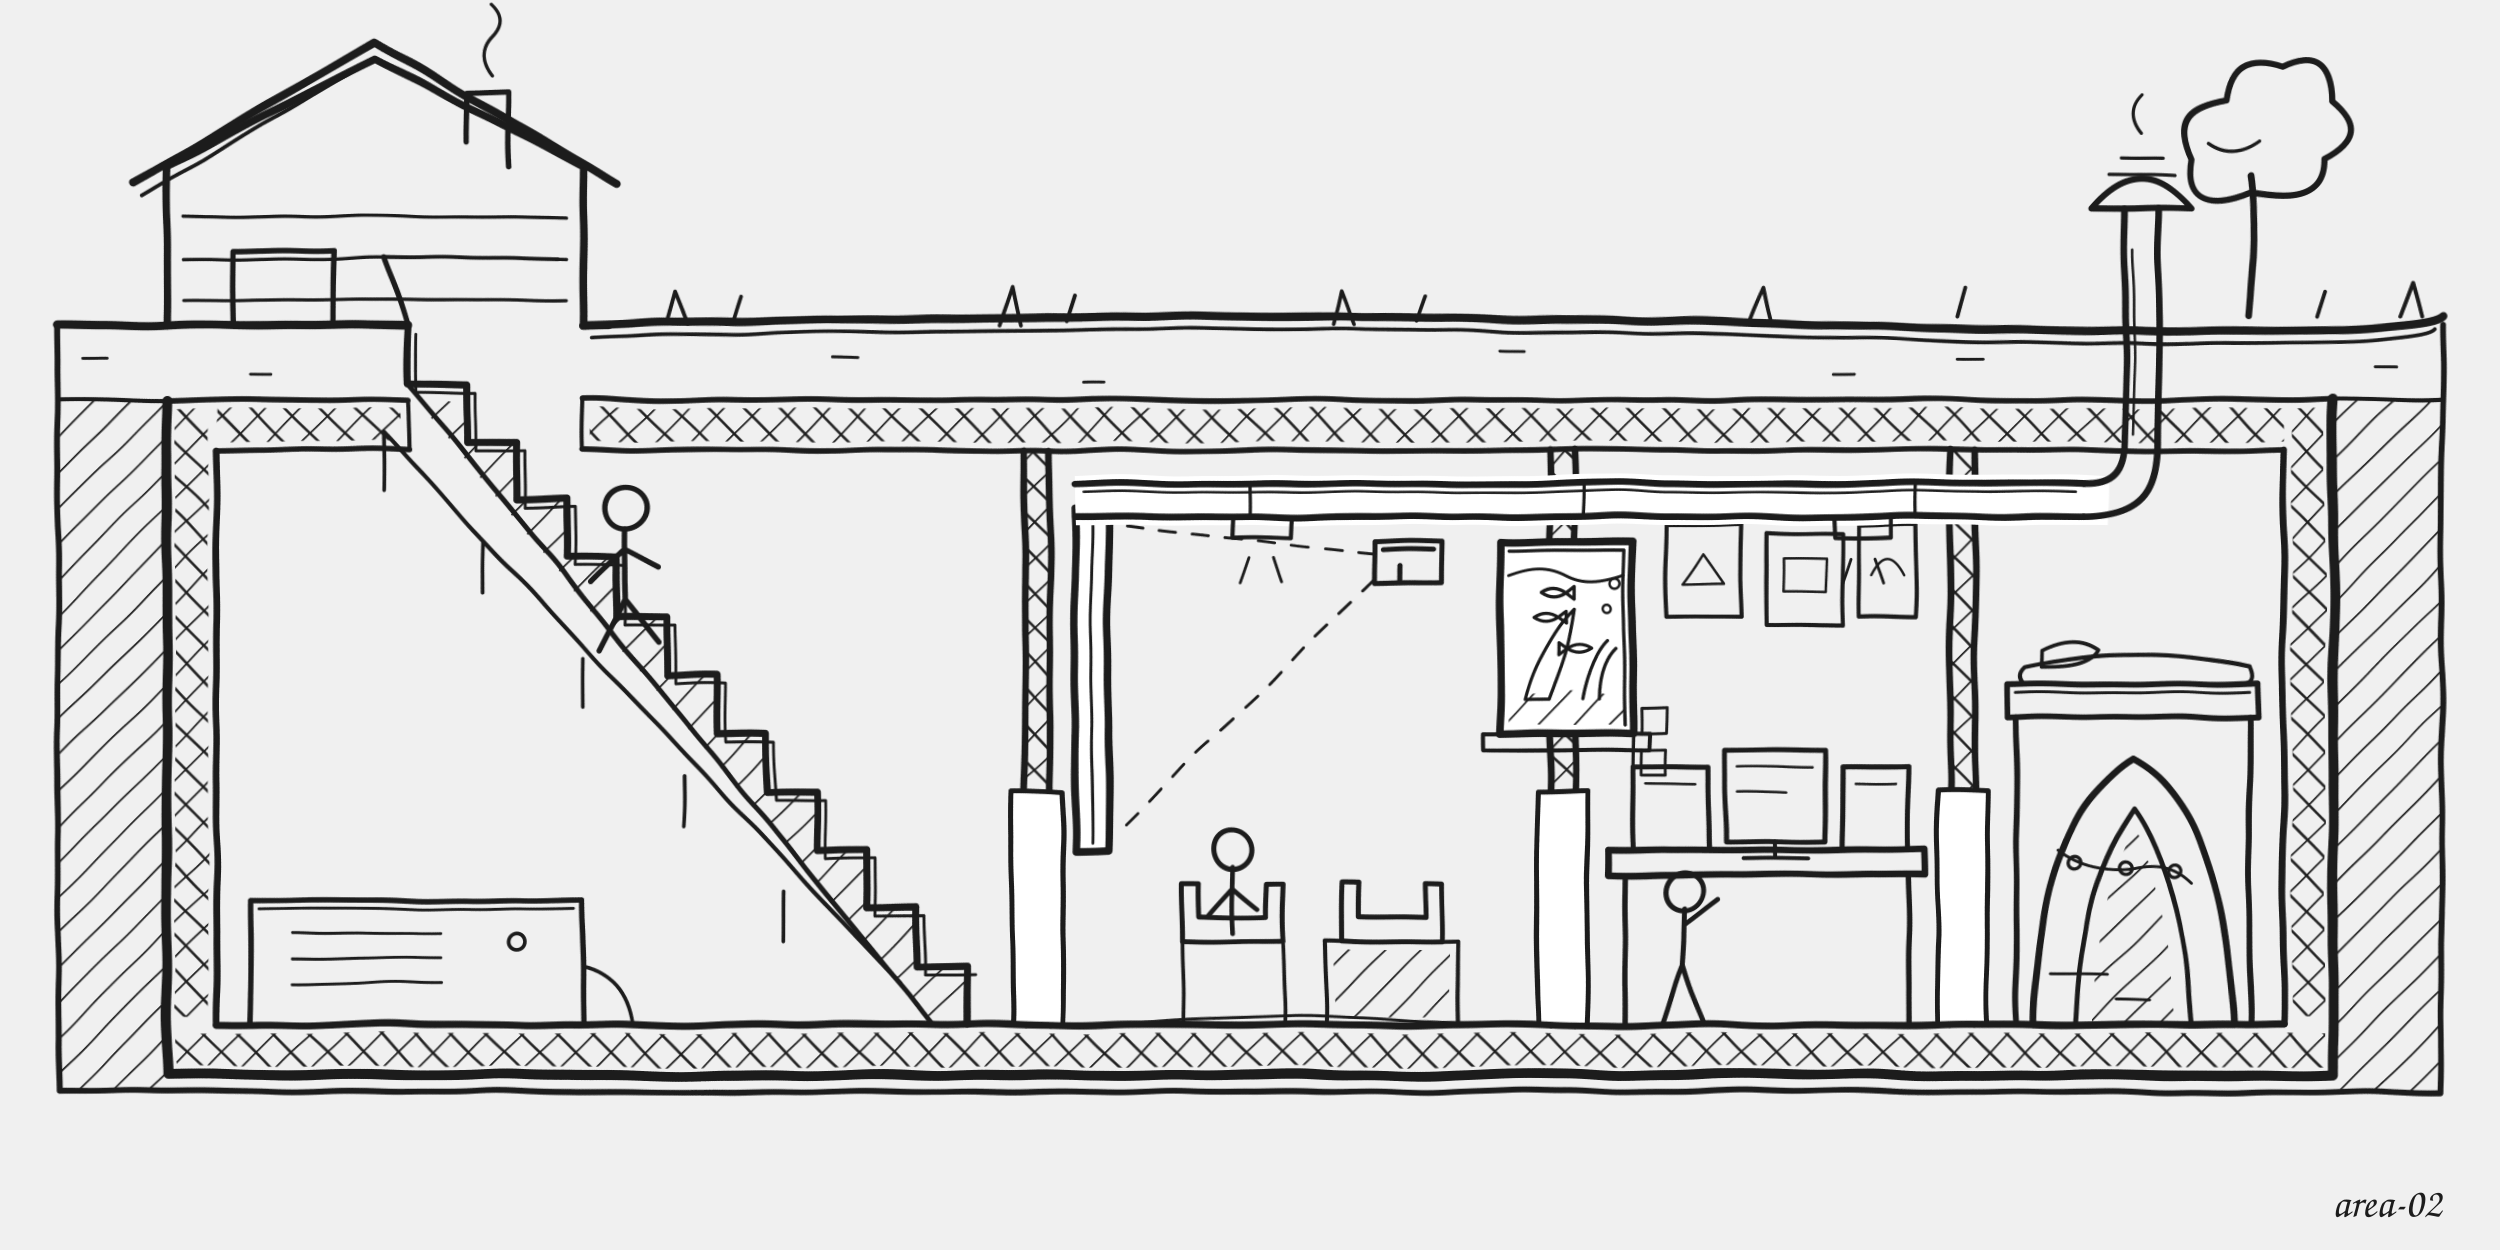
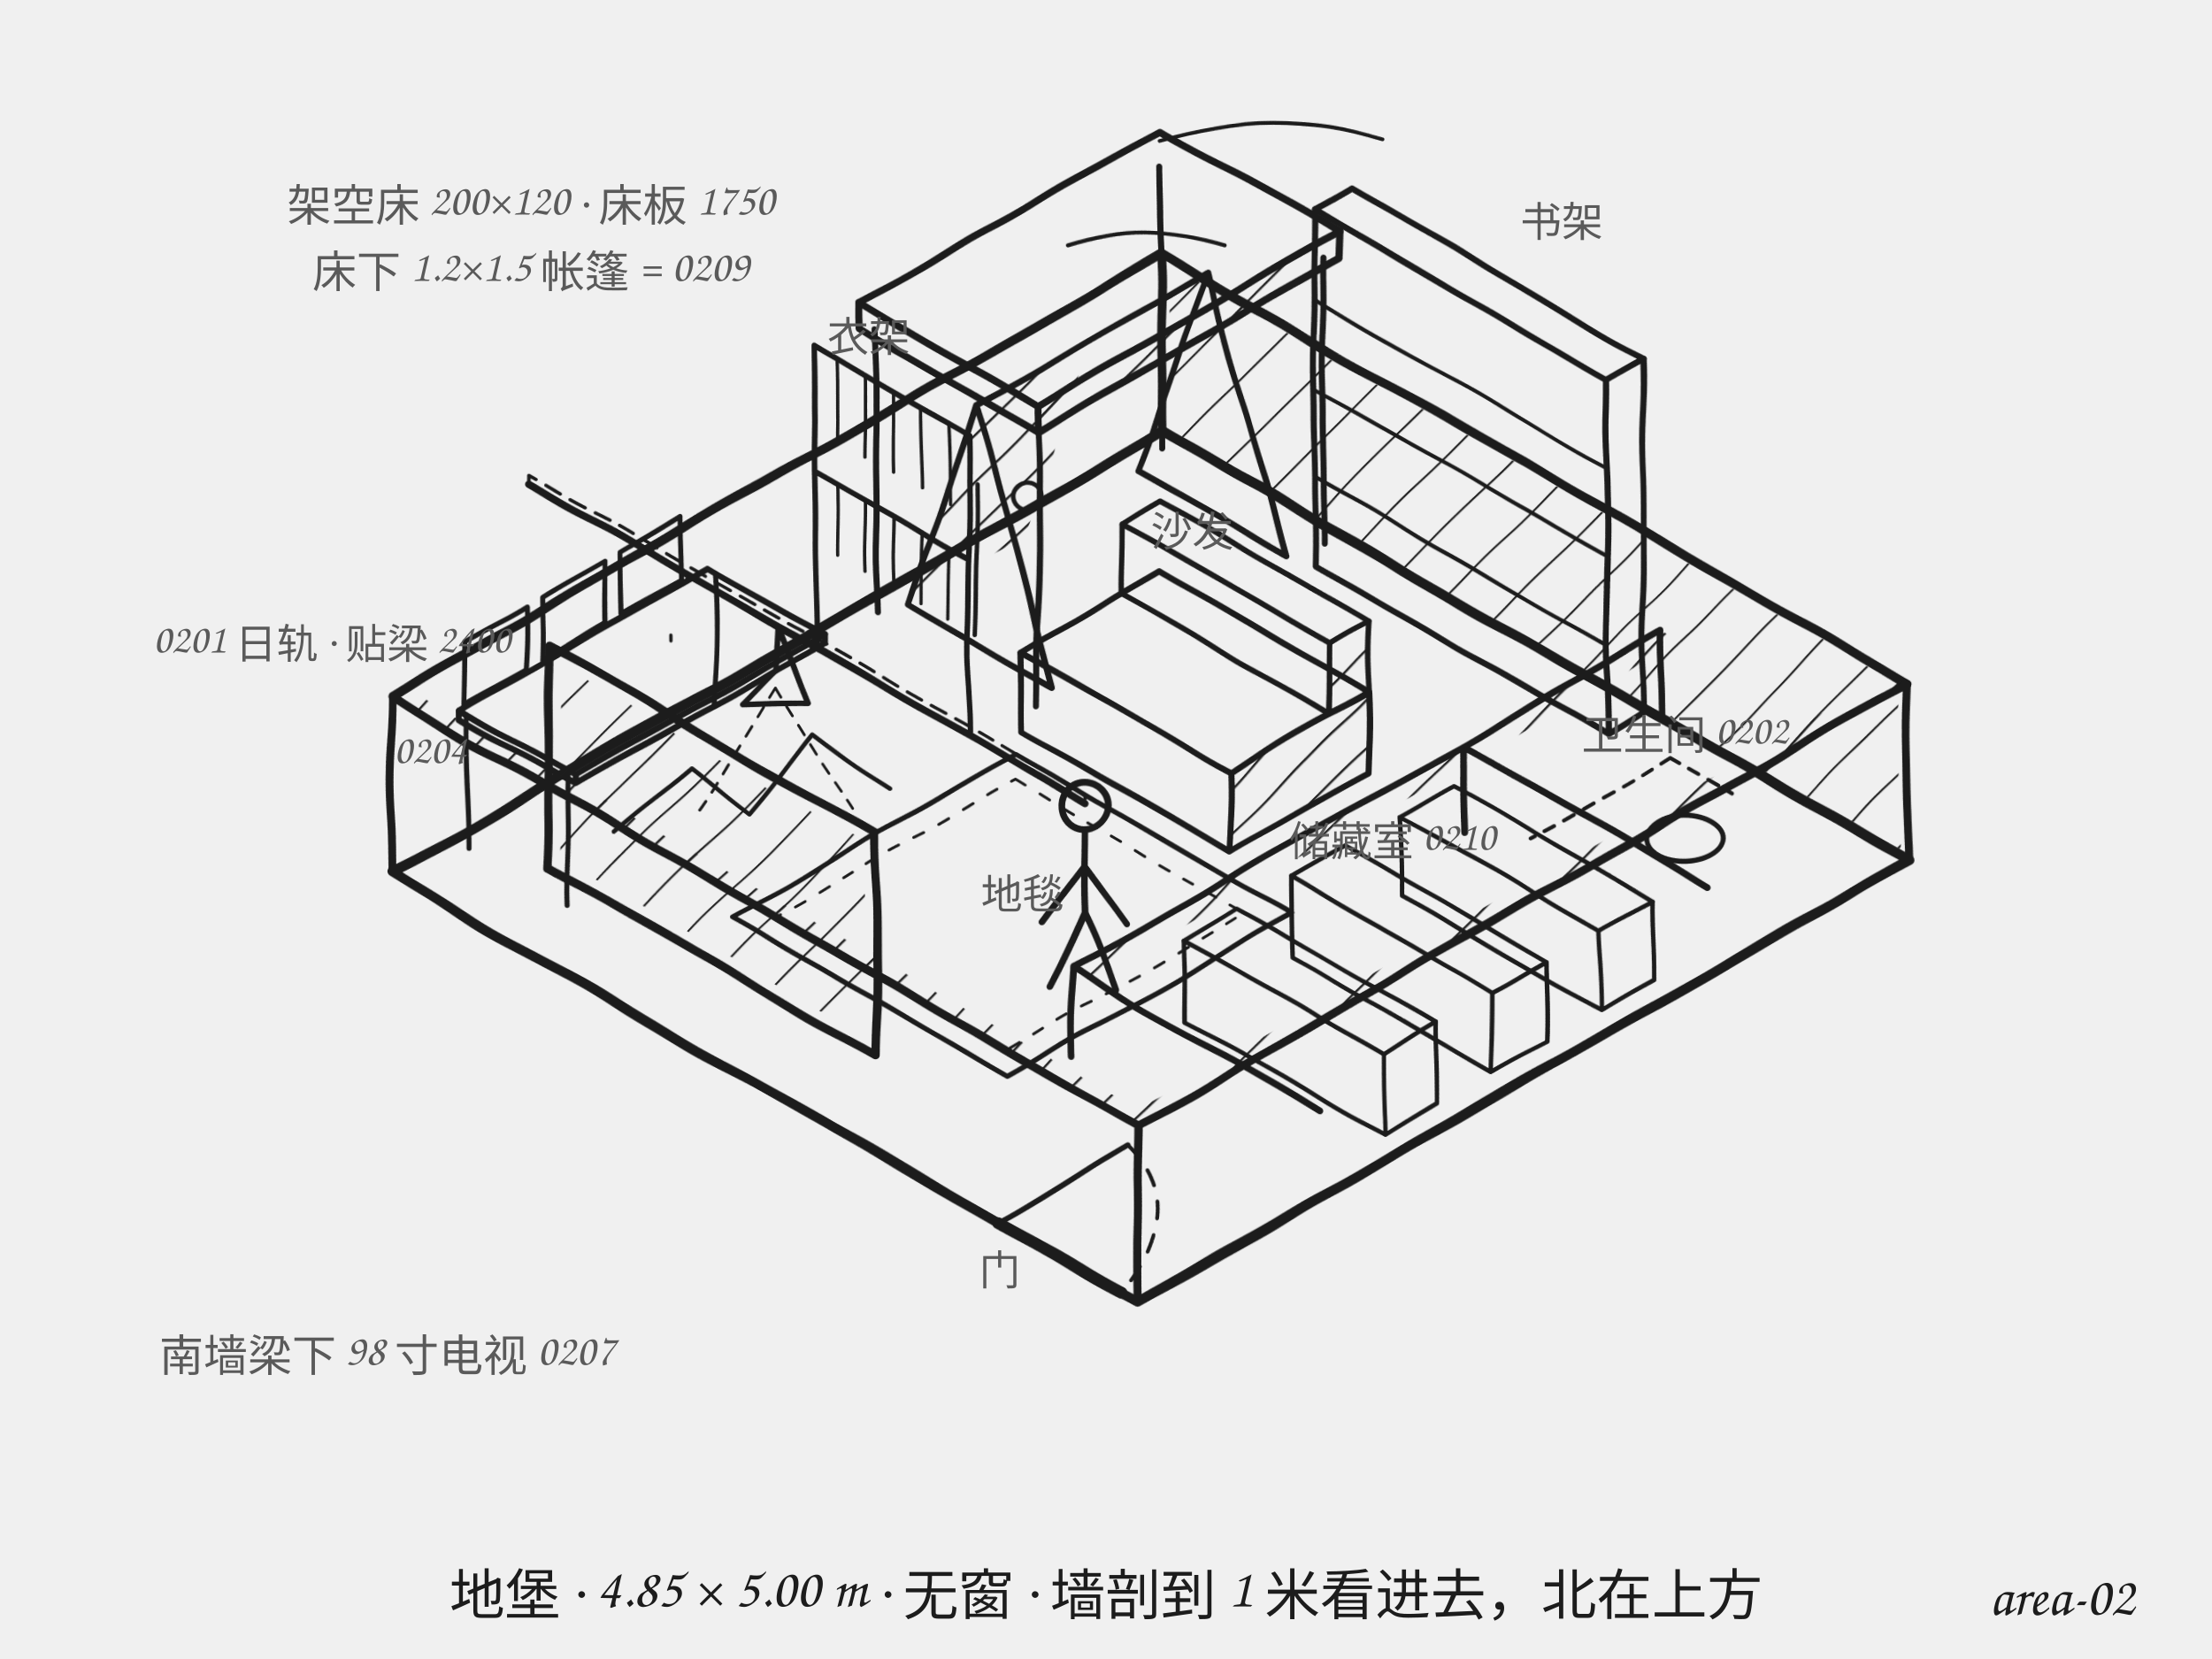
- <svg xmlns="http://www.w3.org/2000/svg" viewBox="0 0 600 300" width="600" height="300">
+ <svg xmlns="http://www.w3.org/2000/svg" viewBox="0 0 400 300" width="400" height="300">
  <defs>
-     <filter id="marea02-rough" x="-5%" y="-5%" width="110%" height="110%">
-       <feTurbulence type="fractalNoise" baseFrequency="0.04" numOctaves="2" seed="7" result="n" />
+     <filter id="marea-02-rough" x="-5%" y="-5%" width="110%" height="110%">
+       <feTurbulence type="fractalNoise" baseFrequency="0.04" numOctaves="2" seed="9" result="n" />
      <feDisplacementMap in="SourceGraphic" in2="n" scale="1.6" xChannelSelector="R" yChannelSelector="G" />
    </filter>
-     <pattern id="marea02-hatch" width="6" height="6" patternUnits="userSpaceOnUse" patternTransform="rotate(45)">
+     <pattern id="marea-02-hatch" width="6" height="6" patternUnits="userSpaceOnUse" patternTransform="rotate(45)">
      <line x1="0" y1="0" x2="0" y2="6" stroke="#1c1c1c" stroke-width="0.8" />
    </pattern>
-     <pattern id="marea02-hatch2" width="6" height="6" patternUnits="userSpaceOnUse" patternTransform="rotate(45)">
+     <pattern id="marea-02-hatch2" width="6" height="6" patternUnits="userSpaceOnUse" patternTransform="rotate(45)">
      <line x1="0" y1="0" x2="0" y2="6" stroke="#1c1c1c" stroke-width="0.8" />
      <line x1="0" y1="3" x2="6" y2="3" stroke="#1c1c1c" stroke-width="0.6" />
    </pattern>
+     <pattern id="marea-02-hatchl" width="9" height="9" patternUnits="userSpaceOnUse" patternTransform="rotate(45)">
+       <line x1="0" y1="0" x2="0" y2="9" stroke="#1c1c1c" stroke-width="0.7" />
+     </pattern>
  </defs>
-   <g filter="url(#marea02-rough)" stroke="#1c1c1c" fill="none" stroke-linecap="round" stroke-linejoin="round">
-     <path d="M14 78 H40 M140 78 Q300 74 440 78 T586 76" stroke-width="2" />
-     <path d="M142 81 Q300 77 440 81 T584 79" stroke-width="0.9" />
-     <path d="M160 78 l2 -8 l3 8 M176 77 l2 -6 M240 78 l3 -9 l2 9 M256 77 l2 -6 M320 78 l2 -8 l3 8 M340 77 l2 -6 M420 77 l3 -8 l2 8 M470 76 l2 -7 M556 76 l2 -6 M576 76 l3 -8 l2 8" stroke-width="0.9" />
-     <path d="M40 78 V40 L90 14 L140 40 V78" stroke-width="1.8" />
-     <path d="M32 44 L90 10 L148 44" stroke-width="1.9" />
-     <path d="M34 47 L90 14" stroke-width="0.9" />
-     <path d="M44 52 H136 M44 62 H136 M44 72 H136" stroke-width="0.8" />
-     <path d="M56 78 V60 H80 V78" stroke-width="1.3" />
-     <path d="M112 34 V22 H122 V40" stroke-width="1.3" />
-     <path d="M118 18 q-4 -5 0 -9 q4 -4 0 -8" stroke-width="0.8" />
-     <path d="M40 78 H98 M140 78 H146" stroke-width="2" />
-     <path d="M98 78 L92 62" stroke-width="1.3" />
-     <path d="M92 62 L134 62" stroke-width="0.9" />
-     <path d="M540 76 q2 -20 0 -34" stroke-width="1.6" />
-     <path d="M540 46 q-16 6 -14 -8 q-6 -12 8 -14 q2 -12 14 -8 q12 -6 12 8 q10 8 -2 14 q0 12 -18 8 Z" stroke-width="1.5" />
-     <path d="M530 34 q6 4 12 0" stroke-width="0.8" />
-     <path d="M14 78 V262 H586 V78" stroke-width="1.4" />
-     <path d="M14 96 H98 M140 96 H586" stroke-width="1" />
-     <path d="M20 86 h6 M60 90 h5 M200 86 h6 M260 92 h5 M360 84 h6 M440 90 h5 M470 86 h6 M570 88 h5" stroke-width="0.7" />
-     <path d="M14 96 V262 H40 V96 Z M560 96 V262 H586 V96 Z" fill="url(#marea02-hatch)" stroke="none" />
-     <path d="M40 96 V258 H560 V96" stroke-width="2.4" />
-     <path d="M52 108 V246 H548 V108" stroke-width="1.6" />
-     <path d="M40 96 H98 M140 96 H560 M52 108 H98 M140 108 H548" stroke-width="1.3" />
-     <path d="M42 98 H50 V244 H42 Z M550 98 H558 V244 H550 Z M42 248 H558 V256 H42 Z M52 98 H96 V106 H52 Z M142 98 H548 V106 H142 Z" fill="url(#marea02-hatch2)" stroke="none" />
-     <path d="M98 96 V108 M140 96 V108" stroke-width="1" />
-     <path d="M98 78 V92 H112 V106 H124 V120 H136 V134 H148 V148 H160 V162 H172 V176 H184 V190 H196 V204 H208 V218 H220 V232 H232 V246" stroke-width="1.7" />
-     <path d="M100 80 V94 H114 V108 H126 V122 H138 V136 H150 V150 H162 V164 H174 V178 H186 V192 H198 V206 H210 V220 H222 V234 H234" stroke-width="0.7" />
-     <path d="M98 92 L224 246" stroke-width="1.2" />
-     <path d="M100 96 L222 244 H232 V232 H220 V218 H208 V204 H196 V190 H184 V176 H172 V162 H160 V148 H148 V134 H136 V120 H124 V106 H112 V96 Z" fill="url(#marea02-hatch)" stroke="none" />
-     <path d="M92 104 L216 236" stroke-width="1" />
-     <path d="M92 104 V118 M116 130 V142 M140 158 V170 M164 186 V198 M188 214 V226" stroke-width="0.9" />
-     <circle cx="150" cy="122" r="5" stroke-width="1.3" />
-     <path d="M150 127 V144 M150 132 L142 140 M150 132 L158 136 M150 144 L144 156 M150 144 L158 154" stroke-width="1.3" />
-     <path d="M60 216 H140 V246 H60 Z" stroke-width="1.3" />
-     <path d="M62 218 H138" stroke-width="0.7" />
-     <path d="M70 224 h36 M70 230 h36 M70 236 h36" stroke-width="0.7" />
-     <circle cx="124" cy="226" r="2" stroke-width="0.9" />
-     <path d="M140 232 q10 2 12 14" stroke-width="0.9" />
-     <path d="M246 108 V246 M252 108 V246" stroke-width="1.6" />
-     <path d="M372 108 V246 M378 108 V246" stroke-width="1.6" />
-     <path d="M468 108 V246 M474 108 V246" stroke-width="1.6" />
-     <path d="M246 108 H252 V246 H246 Z M372 108 H378 V246 H372 Z M468 108 H474 V246 H468 Z" fill="url(#marea02-hatch2)" stroke="none" />
-     <path d="M243 246 V190 H255 V246 Z M369 246 V190 H381 V246 Z M465 246 V190 H477 V246 Z" fill="#fff" stroke="none" />
-     <path d="M243 246 V190 H255 V246 M369 246 V190 H381 V246 M465 246 V190 H477 V246" stroke-width="1.2" />
-     <path d="M52 246 H548" stroke-width="1.6" />
-     <path d="M258 122 H266 V204 H258 Z" fill="#fff" stroke-width="1.8" />
-     <path d="M262 124 V202" stroke-width="0.7" />
-     <path d="M330 130 h16 v10 h-16 Z M332 132 h12 M336 140 v-4" stroke-width="1.2" />
-     <path d="M330 133 L268 126 M330 139 L268 200" stroke-width="0.7" stroke-dasharray="4 4" />
-     <path d="M284 226 h24 v-14 h-4 v8 h-16 v-8 h-4 Z" stroke-width="1.2" />
-     <path d="M322 226 h24 v-14 h-4 v8 h-16 v-8 h-4 Z" stroke-width="1.2" />
-     <path d="M318 226 h32 V246 H318 Z" stroke-width="1" />
-     <path d="M320 228 H348 V244 H320 Z" fill="url(#marea02-hatch)" stroke="none" />
-     <path d="M284 226 V246 M308 226 V246" stroke-width="0.9" />
-     <circle cx="296" cy="204" r="4.5" stroke-width="1.2" />
-     <path d="M296 208 V224 M296 213 L290 220 M296 213 L302 218" stroke-width="1.1" />
-     <path d="M270 246 q40 -4 84 0" stroke-width="0.7" />
-     <path d="M360 130 H392 V176 H360 Z" fill="#fff" stroke="none" />
-     <path d="M360 130 H392 V176 H360 Z" stroke-width="1.8" />
-     <path d="M362 132 H390 V174" stroke-width="0.8" />
-     <path d="M362 138 q8 -3 14 0 t14 0" stroke-width="0.7" />
-     <path d="M362 168 q14 -4 28 0 V174 H362 Z" fill="url(#marea02-hatch)" stroke="none" />
-     <path d="M366 168 q4 -14 12 -22 q-2 12 -6 22 Z M380 168 q2 -10 6 -14 M384 168 q0 -8 4 -12" stroke-width="0.8" />
-     <path d="M368 148 q3 -2 6 0 q-3 2 -6 0 Z M374 148 l2 -1.5 v3 Z M382 156 q-3 -2 -6 0 q3 2 6 0 Z M376 156 l-2 -1.5 v3 Z M370 142 q3 -2 6 0 q-3 2 -6 0 Z M376 142 l2 -1.5 v3 Z" stroke-width="0.8" />
-     <circle cx="386" cy="146" r="1" stroke-width="0.6" />
-     <circle cx="388" cy="140" r="1.2" stroke-width="0.6" />
-     <path d="M356 176 H396 V180 H356 Z" stroke-width="1" />
-     <path d="M382 122 H462" stroke-width="0.8" />
-     <path d="M400 126 h18 v22 h-18 Z M424 128 h18 v22 h-18 Z M446 126 h14 v22 h-14 Z" stroke-width="1" />
-     <path d="M404 140 l5 -7 l5 7 Z M428 134 h10 v8 h-10 Z M449 138 q4 -8 8 0" stroke-width="0.6" />
-     <path d="M386 204 H462 V210 H386 Z" stroke-width="1.6" />
-     <path d="M390 210 V246 M458 210 V246" stroke-width="1.3" />
-     <path d="M392 184 h18 v20 h-18 Z M414 180 h24 v22 h-24 Z M442 184 h16 v20 h-16 Z" stroke-width="1.2" />
-     <path d="M395 188 h12 M417 184 h18 M417 190 h12 M445 188 h10" stroke-width="0.6" />
-     <path d="M426 202 v4 M418 206 h16" stroke-width="1" />
-     <circle cx="404" cy="214" r="4.5" stroke-width="1.2" />
-     <path d="M404 218 V232 M404 222 l8 -6 M404 232 l-5 14 M404 232 l5 14" stroke-width="1.2" />
-     <path d="M396 246 h16" stroke-width="0.9" />
-     <path d="M392 168 V204" stroke-width="0.8" />
-     <path d="M394 170 h6 v6 h-6 Z M394 180 h6 v6 h-6 Z" stroke-width="0.7" />
-     <path d="M482 164 H542 V172 H482 Z" stroke-width="1.4" />
-     <path d="M484 166 H540" stroke-width="0.7" />
-     <path d="M484 172 V246 M540 172 V246" stroke-width="1.4" />
-     <path d="M486 160 q28 -6 54 0 q2 4 -2 4 h-52 q-2 -2 0 -4 Z" stroke-width="1" />
-     <path d="M490 156 q8 -4 14 0 q-2 4 -14 4 Z" stroke-width="0.9" />
-     <path d="M488 246 Q490 194 512 182 Q534 194 536 246 Z" stroke-width="1.6" />
-     <path d="M498 246 Q500 210 512 194 Q524 210 526 246" stroke-width="1.2" />
-     <path d="M502 246 Q504 214 512 198 Q520 214 522 246 Z" fill="url(#marea02-hatch)" stroke="none" />
-     <path d="M494 204 q8 6 18 4 q8 -2 14 4" stroke-width="0.7" />
-     <circle cx="498" cy="207" r="1.5" stroke-width="0.8" />
-     <circle cx="510" cy="208" r="1.5" stroke-width="0.8" />
-     <circle cx="522" cy="209" r="1.5" stroke-width="0.8" />
-     <path d="M492 234 h14 M508 240 h8" stroke-width="0.7" />
-     <path d="M258 114 H506 V126 H258 Z" fill="#fff" stroke="none" />
-     <path d="M258 116 H500 M258 124 H500" stroke-width="1.6" />
-     <path d="M260 118 H498" stroke-width="0.6" />
-     <path d="M300 116 v8 M380 116 v8 M460 116 v8" stroke-width="0.8" />
-     <path d="M296 124 h14 v5 h-14 Z M440 124 h14 v5 h-14 Z" stroke-width="1" />
-     <path d="M300 134 l-2 6 M306 134 l2 6 M444 134 l-2 6 M450 134 l2 6" stroke-width="0.7" />
-     <path d="M500 116 q10 0 10 -10 V50 M500 124 q18 0 18 -18 V50" stroke-width="1.6" />
-     <path d="M512 60 V104" stroke-width="0.6" />
-     <path d="M502 50 h24 M502 50 q12 -14 24 0" stroke-width="1.5" />
-     <path d="M506 42 h16 M509 38 h10" stroke-width="0.8" />
-     <path d="M514 32 q-4 -5 0 -9" stroke-width="0.8" />
+   <g filter="url(#marea-02-rough)" stroke="#1c1c1c" fill="none" stroke-linecap="round" stroke-linejoin="round">
+     <path d="M210.0 78.0 L345.0 155.6 L205.8 235.6 L70.8 158.0 Z" stroke-width="1.8" />
+     <path d="M70.8 126.0 L210.0 46.0 L345.0 123.6 M210.0 46.0 L210.0 78.0" stroke-width="1.6" />
+     <path d="M208.6 46.8 L70.8 126.0 L70.8 158.0 M345.0 123.6 L345.0 155.6" stroke-width="1.4" />
+     <path d="M211.4 47.8 L343.6 123.8 L343.6 153.8 L211.4 77.8 Z" fill="url(#marea-02-hatchl)" stroke="none" />
+     <path d="M300.5 114.0 L194.1 175.1 L194.1 191.1 M300.5 114.0 L300.5 130.0 M264.6 134.6 L309.1 160.2 M264.6 134.6 L264.6 150.6 M194.1 175.1 L238.7 200.7" stroke-width="1.2" />
+     <path d="M300.5 114.0 L194.1 175.1 L197.5 177.0 L303.8 115.9 Z" fill="url(#marea-02-hatch)" stroke="none" />
+     <ellipse cx="304.7" cy="151.6" rx="7" ry="4" stroke-width="0.9" />
+     <path d="M301.9 137.2 L276.8 151.6 M301.9 137.2 L313.0 143.6" stroke-width="0.7" stroke-dasharray="2 2" />
+     <path d="M262.9 142.0 L299.1 162.8 L289.3 168.4 L253.2 147.6 Z" stroke-width="0.8" />
+     <path d="M253.2 147.6 L253.2 162.0 L289.3 182.8 L289.3 168.4 M289.3 168.4 L289.3 182.8 L299.1 177.2 L299.1 162.8" stroke-width="0.8" />
+     <path d="M243.4 153.2 L279.6 174.0 L269.9 179.6 L233.7 158.8 Z" stroke-width="0.8" />
+     <path d="M233.7 158.8 L233.7 173.2 L269.9 194.0 L269.9 179.6 M269.9 179.6 L269.9 194.0 L279.6 188.4 L279.6 174.0" stroke-width="0.8" />
+     <path d="M223.9 164.4 L260.1 185.2 L250.4 190.8 L214.2 170.0 Z" stroke-width="0.8" />
+     <path d="M214.2 170.0 L214.2 184.4 L250.4 205.2 L250.4 190.8 M250.4 190.8 L250.4 205.2 L260.1 199.6 L260.1 185.2" stroke-width="0.8" />
+     <path d="M210.0 23.6 L242.0 42.0 L187.7 73.2 L155.7 54.8 Z" stroke-width="1.3" />
+     <path d="M155.7 54.8 L155.7 59.6 L187.7 78.0 L187.7 73.2 M187.7 73.2 L187.7 78.0 L242.0 46.8 L242.0 42.0" stroke-width="1.3" />
+     <path d="M187.7 73.2 L187.7 78.0 L242.0 46.8 L242.0 42.0 Z" fill="url(#marea-02-hatch)" stroke="none" />
+     <path d="M210.0 25.2 q20 -6 40 0 M193.3 44.4 q14 -4 28 0" stroke-width="0.7" />
+     <path d="M210.0 30.0 L210.0 81.2" stroke-width="1.1" />
+     <path d="M239.2 46.8 L239.2 98.0" stroke-width="1.1" />
+     <path d="M187.7 76.4 L187.7 127.6" stroke-width="1.1" />
+     <path d="M158.5 59.6 L158.5 110.8" stroke-width="1.1" />
+     <path d="M205.8 85.2 L218.4 49.2 L232.3 100.4 Z M164.1 109.2 L176.6 73.2 L190.5 124.4 Z M218.4 49.2 L176.6 73.2" stroke-width="1.1" />
+     <path d="M164.1 109.2 L176.6 73.2 L197.5 61.2 L184.9 97.2 Z" fill="url(#marea-02-hatch)" stroke="none" />
+     <path d="M176.6 114.8 L176.6 87.6" stroke-width="0.8" />
+     <circle cx="185.5" cy="89.5" r="2.5" stroke-width="0.8" />
+     <path d="M244.2 34.3 L297.1 64.7 L290.5 68.6 L237.6 38.2 Z" stroke-width="1.1" />
+     <path d="M237.6 38.2 L237.6 102.2 L290.5 132.6 L290.5 68.6 M290.5 68.6 L290.5 132.6 L297.1 128.7 L297.1 64.7" stroke-width="1.1" />
+     <path d="M237.6 86.2 L290.5 116.6" stroke-width="0.7" />
+     <path d="M237.6 70.2 L290.5 100.6" stroke-width="0.7" />
+     <path d="M237.6 54.2 L290.5 84.6" stroke-width="0.7" />
+     <path d="M210.0 103.6 L247.6 125.2 L222.5 139.6 L184.9 118.0 Z" stroke-width="1.1" />
+     <path d="M184.9 118.0 L184.9 132.4 L222.5 154.0 L222.5 139.6 M222.5 139.6 L222.5 154.0 L247.6 139.6 L247.6 125.2" stroke-width="1.1" />
+     <path d="M222.5 139.6 L222.5 154.0 L247.6 139.6 L247.6 125.2 Z" fill="url(#marea-02-hatch)" stroke="none" />
+     <path d="M210.0 90.8 L247.6 112.4 L240.6 116.4 L203.0 94.8 Z" stroke-width="1.0" />
+     <path d="M203.0 94.8 L203.0 107.6 L240.6 129.2 L240.6 116.4 M240.6 116.4 L240.6 129.2 L247.6 125.2 L247.6 112.4" stroke-width="1.0" />
+     <path d="M240.6 116.4 L240.6 129.2 L247.6 125.2 L247.6 112.4 Z" fill="url(#marea-02-hatch)" stroke="none" />
+     <path d="M183.8 136.6 L233.7 165.2 L182.4 194.6 L132.6 166.0 Z" stroke-width="0.9" />
+     <path d="M183.6 141.2 L225.3 165.2 L182.2 190.0 L140.4 166.0 Z" stroke-width="0.5" stroke-dasharray="2 3" />
+     <path d="M147.4 117.2 L147.4 62.8 L175.2 78.8 L175.2 133.2 M147.4 85.2 L175.2 101.2" stroke-width="1" />
+     <path d="M151.5 65.2 L151.5 79.6 M151.5 87.6 L151.5 100.4" stroke-width="0.6" />
+     <path d="M156.5 68.1 L156.5 82.5 M156.5 90.5 L156.5 103.3" stroke-width="0.6" />
+     <path d="M161.6 71.0 L161.6 85.4 M161.6 93.4 L161.6 106.2" stroke-width="0.6" />
+     <path d="M166.6 73.8 L166.6 88.2 M166.6 96.2 L166.6 109.0" stroke-width="0.6" />
+     <path d="M171.6 76.7 L171.6 91.1 M171.6 99.1 L171.6 111.9" stroke-width="0.6" />
+     <path d="M127.9 102.8 L148.8 114.8 L104.2 140.4 L83.3 128.4 Z" stroke-width="1.1" />
+     <path d="M83.3 128.4 L83.3 130.0 L104.2 142.0 L104.2 140.4 M104.2 140.4 L104.2 142.0 L148.8 116.4 L148.8 114.8" stroke-width="1.1" />
+     <path d="M129.3 103.6 L129.3 127.6 M102.8 139.6 L102.8 163.6 M84.7 129.2 L84.7 153.2" stroke-width="0.9" />
+     <path d="M123.1 104.9 L112.0 111.3 L112.0 100.1 L123.1 93.7 Z" stroke-width="0.9" />
+     <path d="M109.2 112.9 L98.1 119.3 L98.1 108.1 L109.2 101.7 Z" stroke-width="0.9" />
+     <path d="M95.3 120.9 L84.2 127.3 L84.2 116.1 L95.3 109.7 Z" stroke-width="0.9" />
+     <path d="M120.9 114.8 L120.9 115.8" stroke-width="0.6" />
+     <path d="M99.2 156.7 L158.5 190.8 L158.5 150.8 L99.2 116.7 Z" stroke-width="1.5" />
+     <path d="M101.4 155.4 L156.3 187.0 L156.3 152.1 L101.4 120.6 Z" fill="url(#marea-02-hatchl)" stroke="none" />
+     <path d="M111.2 150.8 l14 -12 l10 8 l12 -14 l14 10" stroke-width="0.8" />
+     <path d="M180.2 220.9 L202.8 233.8" stroke-width="2.2" />
+     <path d="M180.2 220.9 L203.9 207.3" stroke-width="1" />
+     <path d="M203.9 207.3 Q215.6 218.8 202.8 233.8" stroke-width="0.7" stroke-dasharray="3 3" />
+     <path d="M345.0 123.6 L205.8 203.6 L205.8 235.6 M205.8 203.6 L70.8 126.0" stroke-width="1.5" />
+     <path d="M345.0 123.6 L205.8 203.6 L203.0 202.0 L342.2 122.0 Z M205.8 203.6 L70.8 126.0 L73.6 124.4 L208.6 202.0 Z" fill="url(#marea-02-hatch)" stroke="none" />
+     <path d="M95.9 87.6 L196.1 145.2" stroke-width="1.3" />
+     <path d="M140.4 113.2 l0 8 l-6 6 l12 0 Z" stroke-width="1" />
+     <path d="M140.4 124.4 l-14 22 M140.4 124.4 l14 22" stroke-width="0.5" stroke-dasharray="2 2" />
+     <path d="M95.9 87.6 L95.9 86.0 L196.1 143.6 L196.1 145.2" stroke-width="0.6" stroke-dasharray="3 2" />
+     <circle cx="196.1" cy="145.65" r="4.25" stroke-width="1.2" />
+     <path d="M196.1 149.9 V165.2 M196.1 156.7 L188.45 166.9 M196.1 156.7 L203.75 166.9 M196.1 165.2 L190.15 178.8 M196.1 165.2 L202.05 178.8" stroke-width="1.2" />
  </g>
-   <text x="586" y="292" text-anchor="end" font-family="'Comic Sans MS','Segoe Print','Bradley Hand',cursive" font-size="10" fill="#1c1c1c">area-02</text>
+   <text x="386" y="292" text-anchor="end" font-family="'Long Cang','Kaiti SC',cursive" font-size="10" fill="#1c1c1c">area-02</text>
+   <text x="96" y="40" font-family="'Long Cang','Kaiti SC',cursive" font-size="8" fill="#5a5a5a" text-anchor="middle" filter="none">架空床 200×120 · 床板 1750</text>
+   <text x="96" y="52" font-family="'Long Cang','Kaiti SC',cursive" font-size="8" fill="#5a5a5a" text-anchor="middle" filter="none">床下 1.2×1.5 帐篷 = 0209</text>
+   <text x="282.4" y="42.8" font-family="'Long Cang','Kaiti SC',cursive" font-size="7.5" fill="#5a5a5a" text-anchor="middle" filter="none">书架</text>
+   <text x="215.6" y="98.8" font-family="'Long Cang','Kaiti SC',cursive" font-size="7.5" fill="#5a5a5a" text-anchor="middle" filter="none">沙发</text>
+   <text x="184.9" y="164.4" font-family="'Long Cang','Kaiti SC',cursive" font-size="7.5" fill="#5a5a5a" text-anchor="middle" filter="none">地毯</text>
+   <text x="77.8" y="138.0" font-family="'Long Cang','Kaiti SC',cursive" font-size="7.5" fill="#5a5a5a" text-anchor="middle" filter="none">0204</text>
+   <text x="157.1" y="63.6" font-family="'Long Cang','Kaiti SC',cursive" font-size="7.5" fill="#5a5a5a" text-anchor="middle" filter="none">衣架</text>
+   <text x="304.7" y="135.6" font-family="'Long Cang','Kaiti SC',cursive" font-size="7.5" fill="#5a5a5a" text-anchor="middle" filter="none">卫生间 0202</text>
+   <text x="251.8" y="154.8" font-family="'Long Cang','Kaiti SC',cursive" font-size="7.5" fill="#5a5a5a" text-anchor="middle" filter="none">储藏室 0210</text>
+   <text x="70" y="248" font-family="'Long Cang','Kaiti SC',cursive" font-size="8" fill="#5a5a5a" text-anchor="middle" filter="none">南墙梁下 98 寸电视 0207</text>
+   <text x="180.8" y="232.4" font-family="'Long Cang','Kaiti SC',cursive" font-size="7.5" fill="#5a5a5a" text-anchor="middle" filter="none">门</text>
+   <text x="60" y="118" font-family="'Long Cang','Kaiti SC',cursive" font-size="7.5" fill="#5a5a5a" text-anchor="middle" filter="none">0201 日轨 · 贴梁 2400</text>
+   <text x="200" y="292" font-family="'Long Cang','Kaiti SC',cursive" font-size="10" fill="#1c1c1c" text-anchor="middle" filter="none">地堡 · 4.85 × 5.00 m · 无窗 · 墙剖到 1 米看进去，北在上方</text>
</svg>
